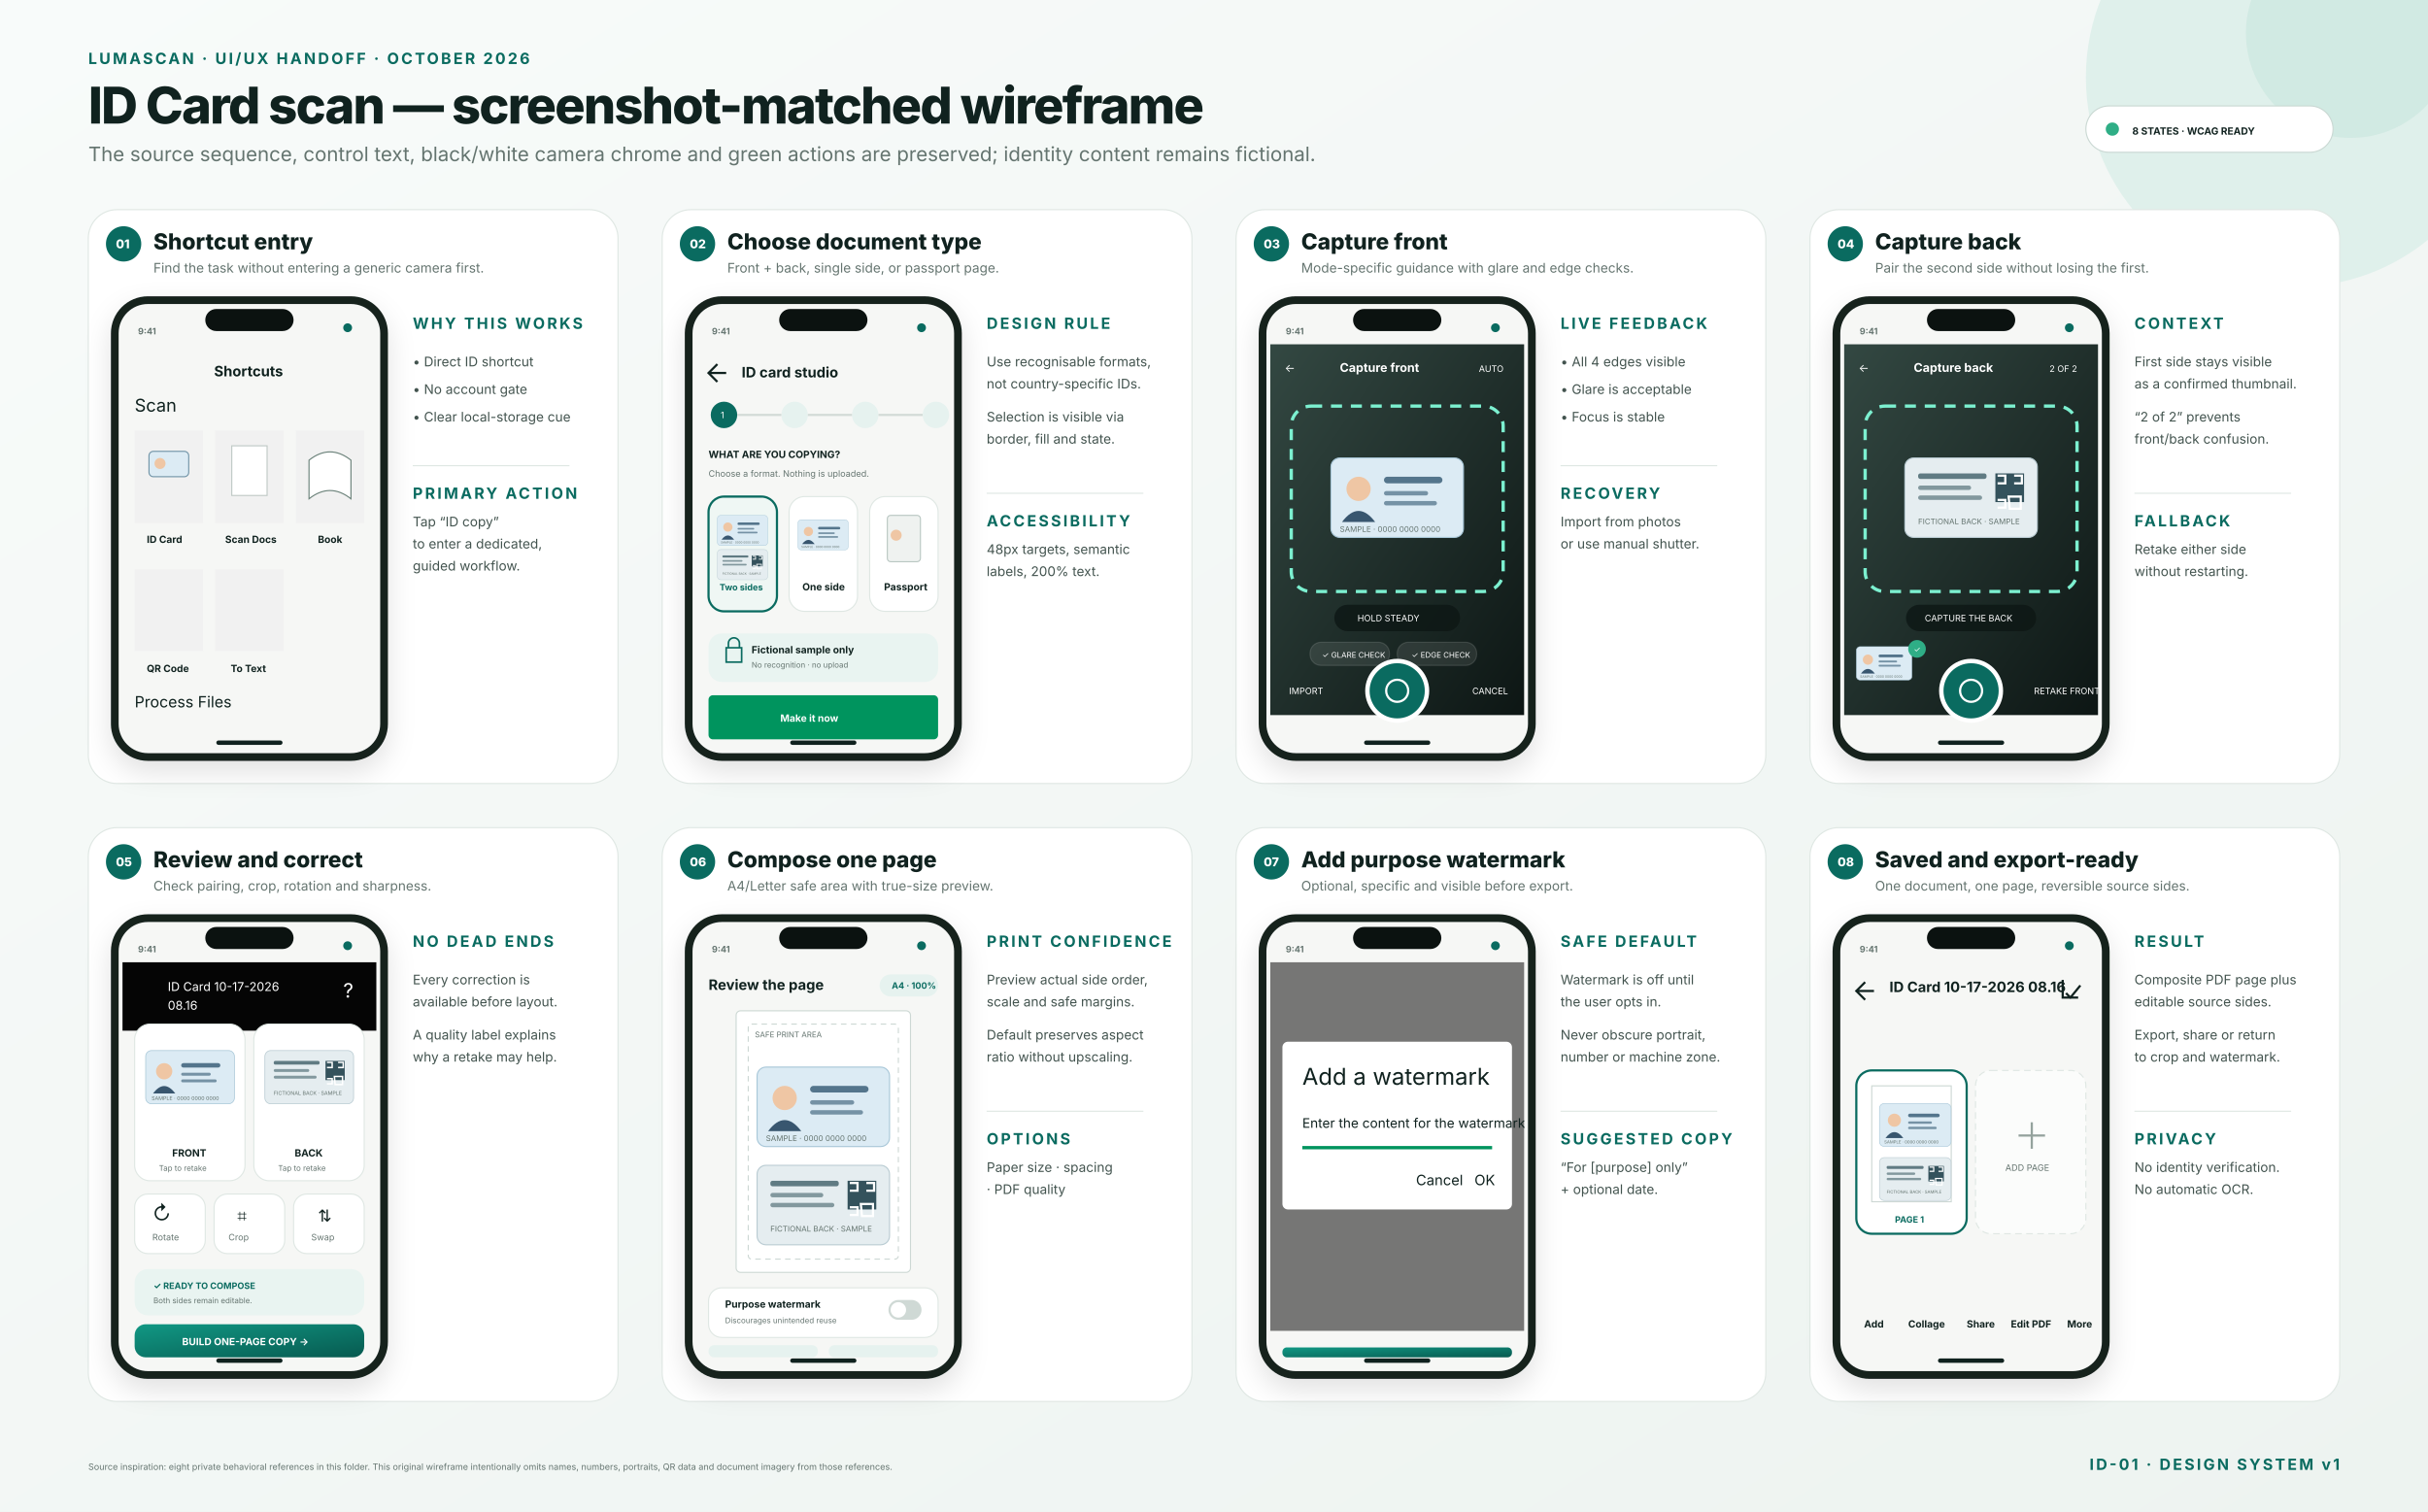
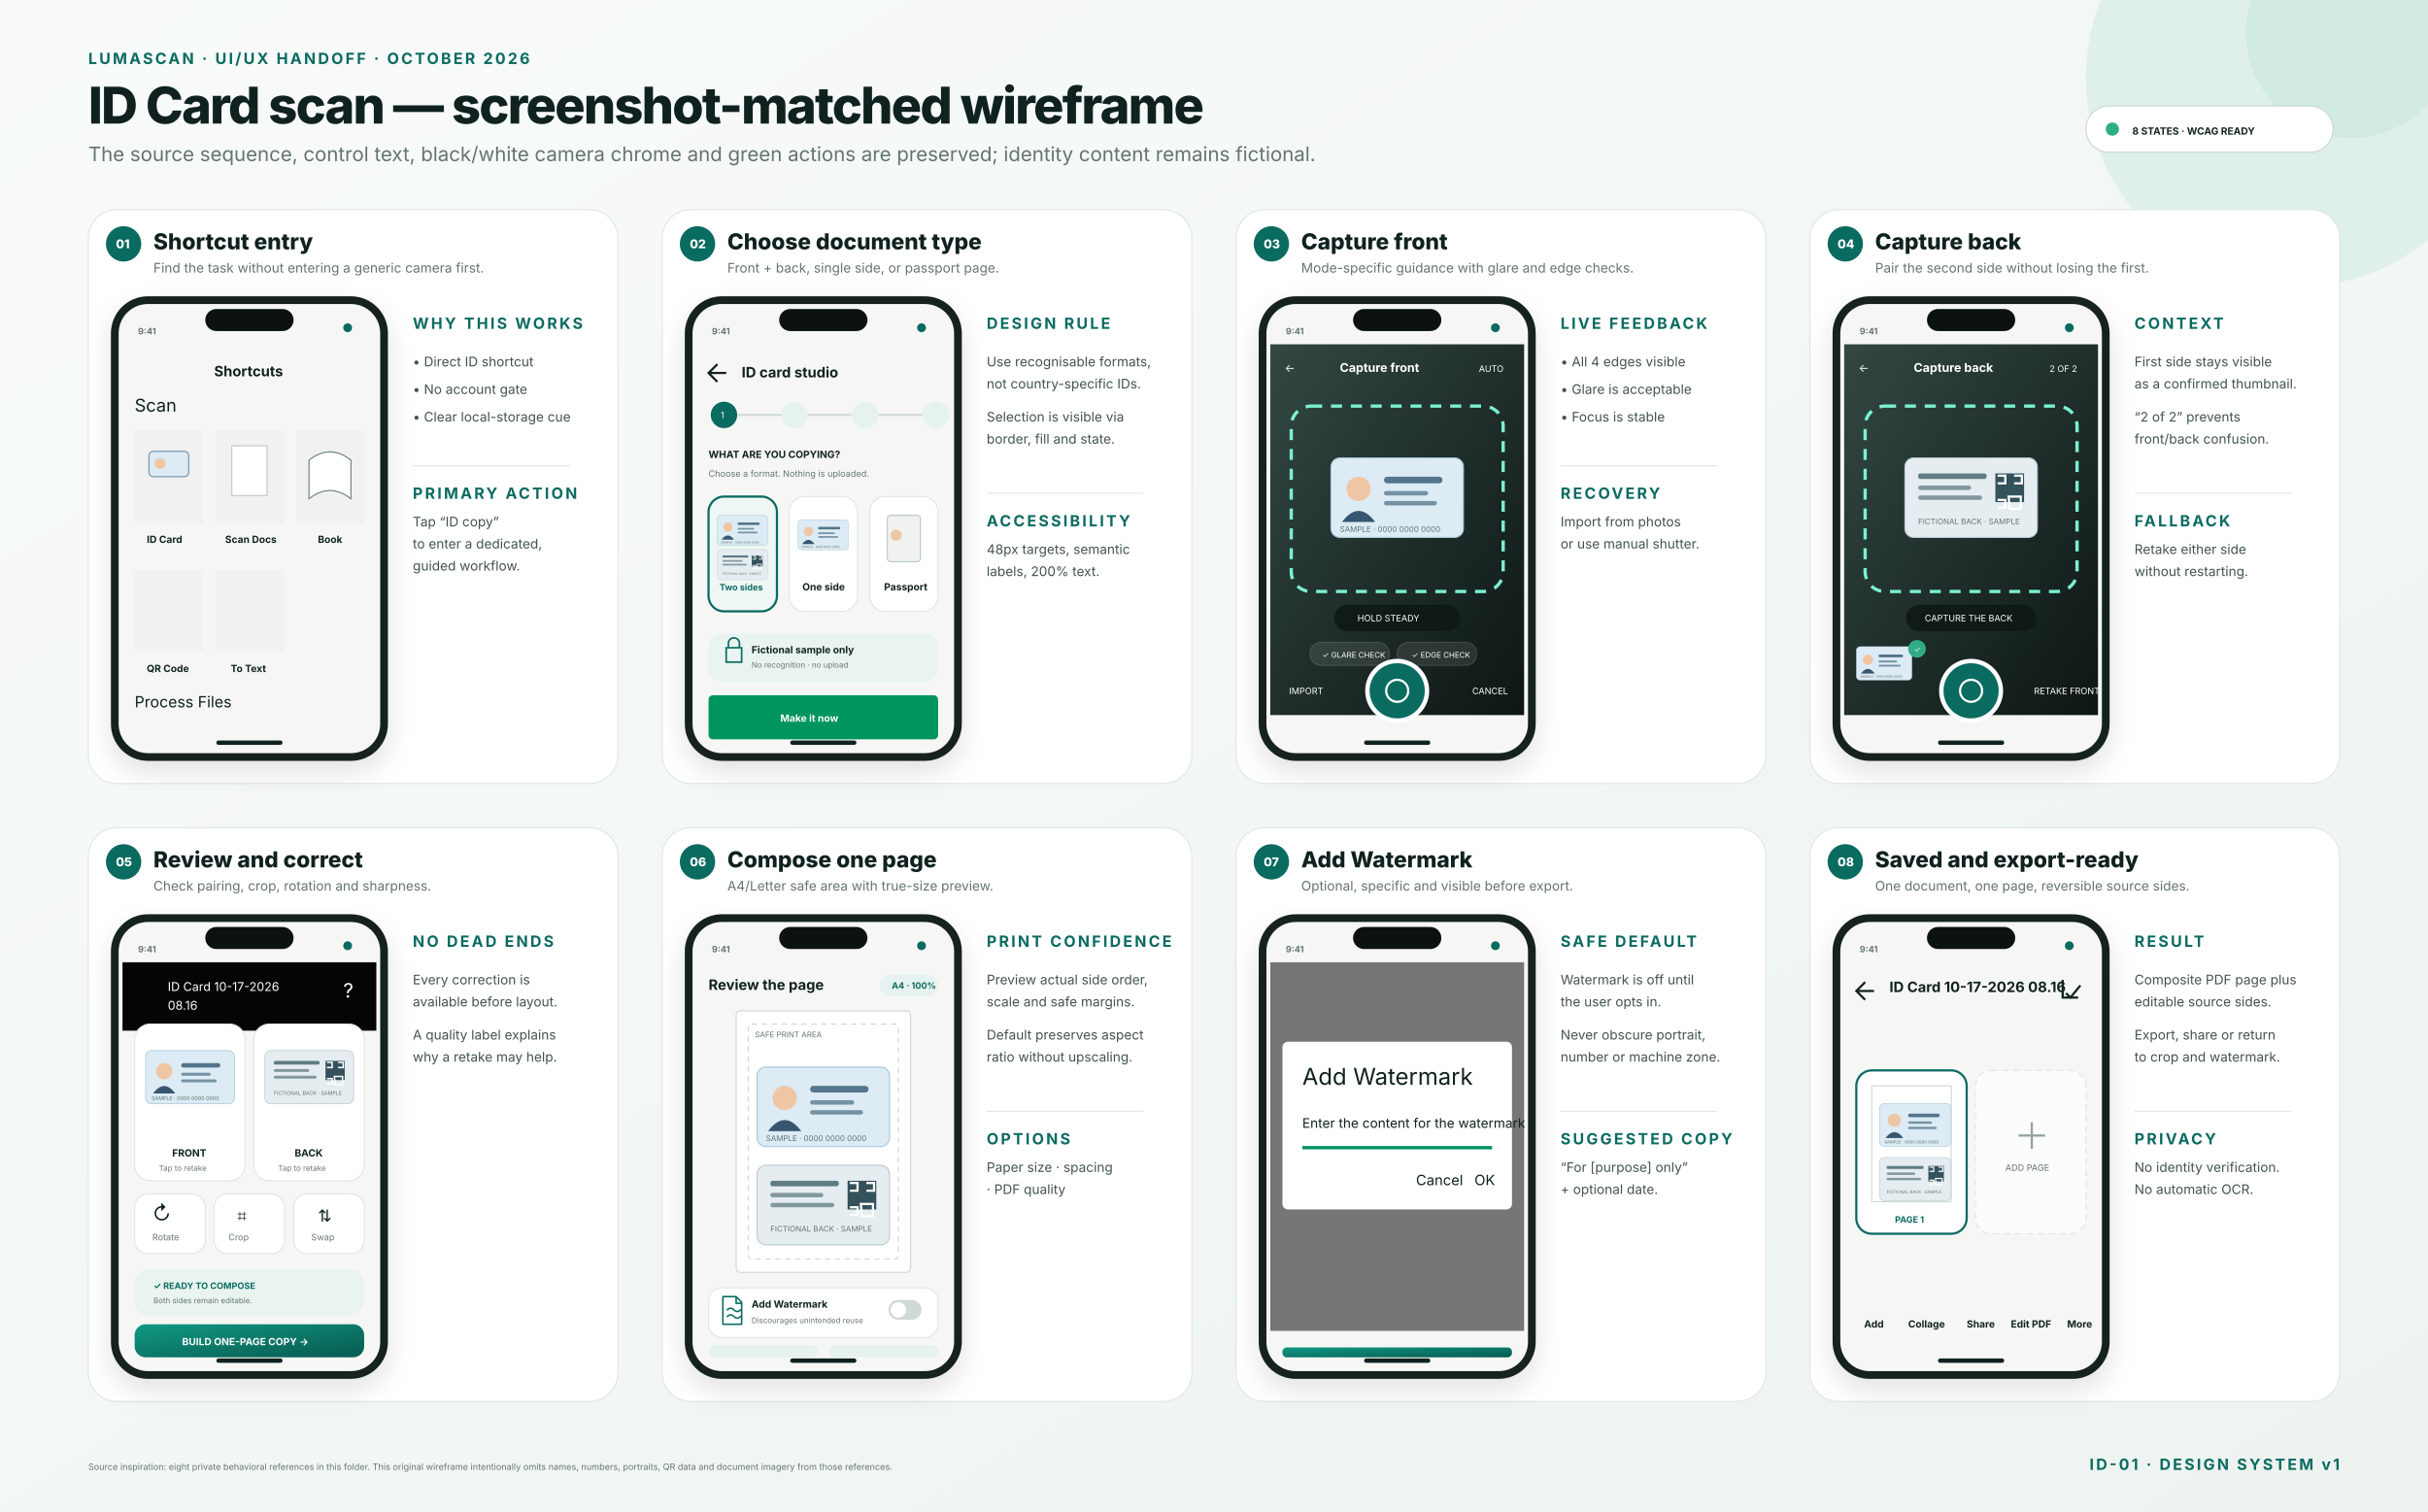
<svg xmlns="http://www.w3.org/2000/svg" width="2200" height="1370" viewBox="0 0 2200 1370" role="img" aria-labelledby="title desc">
  <defs>
    <linearGradient id="board" x1="0" y1="0" x2="1" y2="1">
      <stop stop-color="#f8fbfa" />
      <stop offset="1" stop-color="#edf3f0" />
    </linearGradient>
    <linearGradient id="brand" x1="0" y1="0" x2="1" y2="1">
      <stop stop-color="#119884" />
      <stop offset="1" stop-color="#075a50" />
    </linearGradient>
    <linearGradient id="camera" x1="0" y1="0" x2="1" y2="1">
      <stop stop-color="#334842" />
      <stop offset="1" stop-color="#0d1614" />
    </linearGradient>
    <filter id="shadow" x="-20%" y="-20%" width="140%" height="150%">
      <feDropShadow dx="0" dy="10" stdDeviation="12" flood-color="#10221f" flood-opacity=".12" />
    </filter>
    <style>
      text{font-family:Inter,'Segoe UI',Arial,sans-serif;fill:#10221f}.kicker{font-size:14px;font-weight:700;letter-spacing:2px;fill:#0a6b60}.board-title{font-size:46px;font-weight:800;letter-spacing:-1.5px}.board-sub{font-size:18px;fill:#64746f}.panel-title{font-size:20px;font-weight:800}.panel-sub{font-size:12px;fill:#64746f}.phone-title{font-size:13px;font-weight:700}.tiny{font-size:8px;fill:#64746f}.micro{font-size:7px;fill:#64746f}.label{font-size:9px;font-weight:700}.white{fill:#fff}.muted{fill:#94a29d}.note{font-size:12px;fill:#42534e}.number{font-size:11px;font-weight:800;fill:#fff}.btn-label{font-size:9px;font-weight:700;fill:#fff}.outline-label{font-size:8px;font-weight:700;fill:#0a6b60}
    </style>
    <g id="sample-front">
      <rect width="120" height="72" rx="8" fill="#dcebf4" stroke="#a8c7d8" />
      <circle cx="25" cy="28" r="11" fill="#efc6a4" />
      <path d="M10 58q15-20 30 0" fill="#38566f" />
      <rect x="48" y="17" width="53" height="6" rx="3" fill="#54758c" />
      <rect x="48" y="30" width="40" height="4" rx="2" fill="#7592a5" />
      <rect x="48" y="39" width="48" height="4" rx="2" fill="#7592a5" />
      <text x="8" y="67" class="micro">SAMPLE · 0000 0000 0000</text>
    </g>
    <g id="sample-back">
      <rect width="120" height="72" rx="8" fill="#e5edf0" stroke="#b9cbd2" />
      <rect x="12" y="14" width="62" height="5" rx="2" fill="#607b83" />
      <rect x="12" y="25" width="48" height="4" rx="2" fill="#82989e" />
      <rect x="12" y="34" width="58" height="4" rx="2" fill="#82989e" />
      <rect x="82" y="14" width="26" height="26" fill="#34525c" />
      <path d="M84 16h7v7h-7m15-7h7v7h-7m-15 15h7v7h-7m10-10h11v11H95z" fill="none" stroke="#fff" stroke-width="2" />
      <text x="12" y="60" class="micro">FICTIONAL BACK · SAMPLE</text>
    </g>
    <g id="phone-shell">
      <rect width="244" height="414" rx="30" fill="#f6f7f5" stroke="#17231f" stroke-width="7" filter="url(#shadow)" />
      <rect x="82" y="8" width="80" height="20" rx="10" fill="#0b1210" />
      <text x="21" y="31" class="tiny" font-weight="700">9:41</text>
      <circle cx="211" cy="25" r="4" fill="#0a6b60" />
      <rect x="92" y="399" width="60" height="4" rx="2" fill="#10221f" />
    </g>
  </defs>
  <rect width="2200" height="1370" fill="url(#board)" />
  <circle cx="2080" cy="70" r="190" fill="#dff0eb" />
  <circle cx="2130" cy="30" r="95" fill="#cce7df" opacity=".7" />
  <text x="80" y="58" class="kicker">LUMASCAN · UI/UX HANDOFF · OCTOBER 2026</text>
  <text x="80" y="112" class="board-title">ID Card scan — screenshot-matched wireframe</text>
  <text x="80" y="146" class="board-sub">The source sequence, control text, black/white camera chrome and green actions are preserved; identity content remains fictional.</text>
  <g transform="translate(1890 96)">
    <rect width="224" height="42" rx="21" fill="#fff" stroke="#cad8d3" />
    <circle cx="24" cy="21" r="6" fill="#2fae86" />
    <text x="42" y="26" class="label">8 STATES · WCAG READY</text>
  </g>
  <g transform="translate(80 190)">
    <rect width="480" height="520" rx="26" fill="#fff" stroke="#dfe7e3" />
    <circle cx="32" cy="31" r="16" fill="#0a6b60" />
    <text x="25" y="35" class="number">01</text>
    <text x="59" y="36" class="panel-title">Shortcut entry</text>
    <text x="59" y="57" class="panel-sub">Find the task without entering a generic camera first.</text>
    <g transform="translate(24 82)">
      <use href="#phone-shell" />
      <text x="90" y="69" class="phone-title" font-size="18">Shortcuts</text>
      <text x="18" y="101" font-size="16">Scan</text>
      <rect x="18" y="118" width="62" height="84" fill="#f1f1f1" />
      <rect x="31" y="137" width="36" height="23" rx="4" fill="#dcebf4" stroke="#7194a7" />
      <circle cx="41" cy="148" r="5" fill="#efc6a4" />
      <text x="29" y="220" class="label">ID Card</text>
      <rect x="91" y="118" width="62" height="84" fill="#f1f1f1" />
      <rect x="106" y="132" width="32" height="45" fill="#fff" stroke="#bfc9c5" />
      <text x="100" y="220" class="label">Scan Docs</text>
      <rect x="164" y="118" width="62" height="84" fill="#f1f1f1" />
      <path d="M176 145q19-15 38 0v35q-19-15-38 0z" fill="#fff" stroke="#6a8179" />
      <text x="184" y="220" class="label">Book</text>
      <rect x="18" y="244" width="62" height="74" fill="#f1f1f1" />
      <text x="29" y="337" class="label">QR Code</text>
      <rect x="91" y="244" width="62" height="74" fill="#f1f1f1" />
      <text x="105" y="337" class="label">To Text</text>
      <text x="18" y="369" font-size="14">Process Files</text>
    </g>
    <g transform="translate(294 108)">
      <text class="kicker" font-size="11">WHY THIS WORKS</text>
      <text y="34" class="note">
        <tspan x="0" dy="0">• Direct ID shortcut</tspan>
        <tspan x="0" dy="25">• No account gate</tspan>
        <tspan x="0" dy="25">• Clear local-storage cue</tspan>
      </text>
      <path d="M0 124h142" stroke="#dfe7e3" />
      <text y="154" class="kicker" font-size="11">PRIMARY ACTION</text>
      <text y="179" class="note">
        <tspan x="0">Tap “ID copy”</tspan>
        <tspan x="0" dy="20">to enter a dedicated,</tspan>
        <tspan x="0" dy="20">guided workflow.</tspan>
      </text>
    </g>
  </g>
  <g transform="translate(600 190)">
    <rect width="480" height="520" rx="26" fill="#fff" stroke="#dfe7e3" />
    <circle cx="32" cy="31" r="16" fill="#0a6b60" />
    <text x="25" y="35" class="number">02</text>
    <text x="59" y="36" class="panel-title">Choose document type</text>
    <text x="59" y="57" class="panel-sub">Front + back, single side, or passport page.</text>
    <g transform="translate(24 82)">
      <use href="#phone-shell" />
      <path d="M26 58l-8 8 8 8M18 66h16" fill="none" stroke="#10221f" stroke-width="2" />
      <text x="48" y="70" class="phone-title">ID card studio</text>
      <g transform="translate(20 92)">
        <circle cx="12" cy="12" r="12" fill="#0a6b60" />
        <circle cx="76" cy="12" r="12" fill="#e6f2ef" />
        <circle cx="140" cy="12" r="12" fill="#e6f2ef" />
        <circle cx="204" cy="12" r="12" fill="#e6f2ef" />
        <path d="M24 12h40M88 12h40M152 12h40" stroke="#d3dbd7" stroke-width="2" />
        <text x="9" y="15" class="white" font-size="8">1</text>
      </g>
      <text x="18" y="143" class="label">WHAT ARE YOU COPYING?</text>
      <text x="18" y="160" class="tiny">Choose a format. Nothing is uploaded.</text>
      <rect x="18" y="178" width="62" height="104" rx="14" fill="#eff7f4" stroke="#0a6b60" stroke-width="2" />
      <use href="#sample-front" transform="translate(26 195) scale(.38)" />
      <use href="#sample-back" transform="translate(26 226) scale(.38)" />
      <text x="28" y="263" class="outline-label">Two sides</text>
      <rect x="91" y="178" width="62" height="104" rx="14" fill="#fff" stroke="#dfe7e3" />
      <use href="#sample-front" transform="translate(99 199) scale(.38)" />
      <text x="103" y="263" class="label">One side</text>
      <rect x="164" y="178" width="62" height="104" rx="14" fill="#fff" stroke="#dfe7e3" />
      <rect x="180" y="195" width="30" height="42" rx="3" fill="#eff2f0" stroke="#b9c7c2" />
      <circle cx="188" cy="213" r="5" fill="#efc6a4" />
      <text x="177" y="263" class="label">Passport</text>
      <rect x="18" y="302" width="208" height="44" rx="12" fill="#e9f4f1" />
      <path d="M36 315v-4a5 5 0 0110 0v4m-12 0h14v13H34z" fill="none" stroke="#0a6b60" stroke-width="1.5" />
      <text x="57" y="320" class="label" fill="#0a6b60">Fictional sample only</text>
      <text x="57" y="333" class="micro">No recognition · no upload</text>
      <rect x="18" y="358" width="208" height="40" rx="4" fill="#00945e" />
      <text x="83" y="382" class="btn-label" font-size="13">Make it now</text>
    </g>
    <g transform="translate(294 108)">
      <text class="kicker" font-size="11">DESIGN RULE</text>
      <text y="34" class="note">
        <tspan x="0">Use recognisable formats,</tspan>
        <tspan x="0" dy="20">not country-specific IDs.</tspan>
        <tspan x="0" dy="30">Selection is visible via</tspan>
        <tspan x="0" dy="20">border, fill and state.</tspan>
      </text>
      <path d="M0 149h142" stroke="#dfe7e3" />
      <text y="179" class="kicker" font-size="11">ACCESSIBILITY</text>
      <text y="204" class="note">
        <tspan x="0">48px targets, semantic</tspan>
        <tspan x="0" dy="20">labels, 200% text.</tspan>
      </text>
    </g>
  </g>
  <g transform="translate(1120 190)">
    <rect width="480" height="520" rx="26" fill="#fff" stroke="#dfe7e3" />
    <circle cx="32" cy="31" r="16" fill="#0a6b60" />
    <text x="25" y="35" class="number">03</text>
    <text x="59" y="36" class="panel-title">Capture front</text>
    <text x="59" y="57" class="panel-sub">Mode-specific guidance with glare and edge checks.</text>
    <g transform="translate(24 82)">
      <use href="#phone-shell" />
      <rect x="7" y="40" width="230" height="336" rx="0" fill="url(#camera)" />
      <text x="20" y="65" class="white" font-size="10">←</text>
      <text x="70" y="65" class="white" font-size="11" font-weight="700">Capture front</text>
      <text x="196" y="65" class="white" font-size="8">AUTO</text>
      <rect x="26" y="96" width="192" height="168" rx="18" fill="none" stroke="#7cf0d0" stroke-width="3" stroke-dasharray="10 8" />
      <use href="#sample-front" transform="translate(62 143)" />
      <rect x="65" y="276" width="114" height="24" rx="12" fill="#0d1614" opacity=".8" />
      <text x="86" y="291" class="white" font-size="8">HOLD STEADY</text>
      <rect x="43" y="310" width="72" height="21" rx="10" fill="#ffffff18" stroke="#ffffff20" />
      <text x="54" y="324" class="white" font-size="7">✓ GLARE CHECK</text>
      <rect x="122" y="310" width="72" height="21" rx="10" fill="#ffffff18" stroke="#ffffff20" />
      <text x="135" y="324" class="white" font-size="7">✓ EDGE CHECK</text>
      <circle cx="122" cy="354" r="27" fill="#0a6b60" stroke="#fff" stroke-width="4" />
      <circle cx="122" cy="354" r="10" fill="none" stroke="#fff" stroke-width="2" />
      <text x="24" y="357" class="white" font-size="8">IMPORT</text>
      <text x="190" y="357" class="white" font-size="8">CANCEL</text>
    </g>
    <g transform="translate(294 108)">
      <text class="kicker" font-size="11">LIVE FEEDBACK</text>
      <text y="34" class="note">
        <tspan x="0">• All 4 edges visible</tspan>
        <tspan x="0" dy="25">• Glare is acceptable</tspan>
        <tspan x="0" dy="25">• Focus is stable</tspan>
      </text>
      <path d="M0 124h142" stroke="#dfe7e3" />
      <text y="154" class="kicker" font-size="11">RECOVERY</text>
      <text y="179" class="note">
        <tspan x="0">Import from photos</tspan>
        <tspan x="0" dy="20">or use manual shutter.</tspan>
      </text>
    </g>
  </g>
  <g transform="translate(1640 190)">
    <rect width="480" height="520" rx="26" fill="#fff" stroke="#dfe7e3" />
    <circle cx="32" cy="31" r="16" fill="#0a6b60" />
    <text x="25" y="35" class="number">04</text>
    <text x="59" y="36" class="panel-title">Capture back</text>
    <text x="59" y="57" class="panel-sub">Pair the second side without losing the first.</text>
    <g transform="translate(24 82)">
      <use href="#phone-shell" />
      <rect x="7" y="40" width="230" height="336" fill="url(#camera)" />
      <text x="20" y="65" class="white" font-size="10">←</text>
      <text x="70" y="65" class="white" font-size="11" font-weight="700">Capture back</text>
      <text x="193" y="65" class="white" font-size="8">2 OF 2</text>
      <rect x="26" y="96" width="192" height="168" rx="18" fill="none" stroke="#7cf0d0" stroke-width="3" stroke-dasharray="10 8" />
      <use href="#sample-back" transform="translate(62 143)" />
      <rect x="63" y="276" width="118" height="24" rx="12" fill="#0d1614" opacity=".8" />
      <text x="80" y="291" class="white" font-size="8">CAPTURE THE BACK</text>
      <g transform="translate(18 314)">
        <use href="#sample-front" transform="scale(.42)" />
        <circle cx="55" cy="2" r="8" fill="#2fae86" />
        <text x="52" y="5" class="white" font-size="7">✓</text>
      </g>
      <circle cx="122" cy="354" r="27" fill="#0a6b60" stroke="#fff" stroke-width="4" />
      <circle cx="122" cy="354" r="10" fill="none" stroke="#fff" stroke-width="2" />
      <text x="179" y="357" class="white" font-size="8">RETAKE FRONT</text>
    </g>
    <g transform="translate(294 108)">
      <text class="kicker" font-size="11">CONTEXT</text>
      <text y="34" class="note">
        <tspan x="0">First side stays visible</tspan>
        <tspan x="0" dy="20">as a confirmed thumbnail.</tspan>
        <tspan x="0" dy="30">“2 of 2” prevents</tspan>
        <tspan x="0" dy="20">front/back confusion.</tspan>
      </text>
      <path d="M0 149h142" stroke="#dfe7e3" />
      <text y="179" class="kicker" font-size="11">FALLBACK</text>
      <text y="204" class="note">
        <tspan x="0">Retake either side</tspan>
        <tspan x="0" dy="20">without restarting.</tspan>
      </text>
    </g>
  </g>
  <g transform="translate(80 750)">
    <rect width="480" height="520" rx="26" fill="#fff" stroke="#dfe7e3" />
    <circle cx="32" cy="31" r="16" fill="#0a6b60" />
    <text x="25" y="35" class="number">05</text>
    <text x="59" y="36" class="panel-title">Review and correct</text>
    <text x="59" y="57" class="panel-sub">Check pairing, crop, rotation and sharpness.</text>
    <g transform="translate(24 82)">
      <use href="#phone-shell" />
      <rect x="7" y="40" width="230" height="62" fill="#050505" />
      <text x="48" y="66" class="white" font-size="11">ID Card 10-17-2026</text>
      <text x="48" y="83" class="white" font-size="11">08.16</text>
      <text x="207" y="72" class="white" font-size="18">?</text>
      <rect x="18" y="96" width="100" height="142" rx="14" fill="#fff" stroke="#dfe7e3" />
      <use href="#sample-front" transform="translate(28 120) scale(.67)" />
      <text x="52" y="216" class="label">FRONT</text>
      <text x="40" y="229" class="micro">Tap to retake</text>
      <rect x="126" y="96" width="100" height="142" rx="14" fill="#fff" stroke="#dfe7e3" />
      <use href="#sample-back" transform="translate(136 120) scale(.67)" />
      <text x="163" y="216" class="label">BACK</text>
      <text x="148" y="229" class="micro">Tap to retake</text>
      <rect x="18" y="250" width="64" height="54" rx="12" fill="#fff" stroke="#dfe7e3" />
      <text x="34" y="274" font-size="18">↻</text>
      <text x="34" y="292" class="tiny">Rotate</text>
      <rect x="90" y="250" width="64" height="54" rx="12" fill="#fff" stroke="#dfe7e3" />
      <text x="111" y="275" font-size="15">⌗</text>
      <text x="103" y="292" class="tiny">Crop</text>
      <rect x="162" y="250" width="64" height="54" rx="12" fill="#fff" stroke="#dfe7e3" />
      <text x="184" y="275" font-size="15">⇅</text>
      <text x="178" y="292" class="tiny">Swap</text>
      <rect x="18" y="318" width="208" height="42" rx="12" fill="#e9f4f1" />
      <text x="35" y="336" class="outline-label">✓ READY TO COMPOSE</text>
      <text x="35" y="349" class="micro">Both sides remain editable.</text>
      <rect x="18" y="368" width="208" height="30" rx="10" fill="url(#brand)" />
      <text x="61" y="387" class="btn-label">BUILD ONE-PAGE COPY →</text>
    </g>
    <g transform="translate(294 108)">
      <text class="kicker" font-size="11">NO DEAD ENDS</text>
      <text y="34" class="note">
        <tspan x="0">Every correction is</tspan>
        <tspan x="0" dy="20">available before layout.</tspan>
        <tspan x="0" dy="30">A quality label explains</tspan>
        <tspan x="0" dy="20">why a retake may help.</tspan>
      </text>
    </g>
  </g>
  <g transform="translate(600 750)">
    <rect width="480" height="520" rx="26" fill="#fff" stroke="#dfe7e3" />
    <circle cx="32" cy="31" r="16" fill="#0a6b60" />
    <text x="25" y="35" class="number">06</text>
    <text x="59" y="36" class="panel-title">Compose one page</text>
    <text x="59" y="57" class="panel-sub">A4/Letter safe area with true-size preview.</text>
    <g transform="translate(24 82)">
      <use href="#phone-shell" />
      <text x="18" y="65" class="phone-title">Review the page</text>
      <rect x="173" y="51" width="53" height="20" rx="10" fill="#e6f2ef" />
      <text x="184" y="64" class="outline-label">A4 · 100%</text>
      <rect x="43" y="84" width="158" height="237" rx="4" fill="#fff" stroke="#cdd8d4" />
      <rect x="54" y="96" width="136" height="213" rx="3" fill="none" stroke="#cdd8d4" stroke-dasharray="5 4" />
      <text x="60" y="108" class="micro">SAFE PRINT AREA</text>
      <use href="#sample-front" transform="translate(62 135)" />
      <use href="#sample-back" transform="translate(62 224)" />
      <rect x="18" y="335" width="208" height="45" rx="12" fill="#fff" stroke="#dfe7e3" />
-       <text x="33" y="353" class="label">Purpose watermark</text>
-       <text x="33" y="367" class="micro">Discourages unintended reuse</text>
+       <path d="M31 343h12l5 5v20H31zM43 343v6h5M35 355c2-2 4-2 6 0s4 2 6 0M35 361c2-2 4-2 6 0s4 2 6 0" fill="none" stroke="#0a6b60" stroke-width="1.4" stroke-linecap="round" stroke-linejoin="round" />
+       <text x="57" y="353" class="label">Add Watermark</text>
+       <text x="57" y="367" class="micro">Discourages unintended reuse</text>
      <rect x="181" y="346" width="30" height="18" rx="9" fill="#cfd9d5" />
      <circle cx="190" cy="355" r="7" fill="#fff" />
      <rect x="18" y="387" width="99" height="11" rx="5" fill="#e6f2ef" />
      <rect x="127" y="387" width="99" height="11" rx="5" fill="#e6f2ef" />
    </g>
    <g transform="translate(294 108)">
      <text class="kicker" font-size="11">PRINT CONFIDENCE</text>
      <text y="34" class="note">
        <tspan x="0">Preview actual side order,</tspan>
        <tspan x="0" dy="20">scale and safe margins.</tspan>
        <tspan x="0" dy="30">Default preserves aspect</tspan>
        <tspan x="0" dy="20">ratio without upscaling.</tspan>
      </text>
      <path d="M0 149h142" stroke="#dfe7e3" />
      <text y="179" class="kicker" font-size="11">OPTIONS</text>
      <text y="204" class="note">
        <tspan x="0">Paper size · spacing</tspan>
        <tspan x="0" dy="20">· PDF quality</tspan>
      </text>
    </g>
  </g>
  <g transform="translate(1120 750)">
    <rect width="480" height="520" rx="26" fill="#fff" stroke="#dfe7e3" />
    <circle cx="32" cy="31" r="16" fill="#0a6b60" />
    <text x="25" y="35" class="number">07</text>
-     <text x="59" y="36" class="panel-title">Add purpose watermark</text>
+     <text x="59" y="36" class="panel-title">Add Watermark</text>
    <text x="59" y="57" class="panel-sub">Optional, specific and visible before export.</text>
    <g transform="translate(24 82)">
      <use href="#phone-shell" />
      <rect x="7" y="40" width="230" height="334" fill="#000" opacity=".52" />
      <rect x="18" y="112" width="208" height="152" rx="5" fill="#fff" />
-       <text x="36" y="151" font-size="21" fill="#506474">Add a watermark</text>
+       <text x="36" y="151" font-size="21" fill="#506474">Add Watermark</text>
      <text x="36" y="190" font-size="12" fill="#777">Enter the content for the watermark</text>
      <path d="M36 208h172" stroke="#00945e" stroke-width="3" />
      <text x="139" y="242" font-size="13" fill="#00945e">Cancel</text>
      <text x="192" y="242" font-size="13" fill="#00945e">OK</text>
      <rect x="18" y="389" width="208" height="9" rx="4" fill="url(#brand)" />
    </g>
    <g transform="translate(294 108)">
      <text class="kicker" font-size="11">SAFE DEFAULT</text>
      <text y="34" class="note">
        <tspan x="0">Watermark is off until</tspan>
        <tspan x="0" dy="20">the user opts in.</tspan>
        <tspan x="0" dy="30">Never obscure portrait,</tspan>
        <tspan x="0" dy="20">number or machine zone.</tspan>
      </text>
      <path d="M0 149h142" stroke="#dfe7e3" />
      <text y="179" class="kicker" font-size="11">SUGGESTED COPY</text>
      <text y="204" class="note">
        <tspan x="0">“For [purpose] only”</tspan>
        <tspan x="0" dy="20">+ optional date.</tspan>
      </text>
    </g>
  </g>
  <g transform="translate(1640 750)">
    <rect width="480" height="520" rx="26" fill="#fff" stroke="#dfe7e3" />
    <circle cx="32" cy="31" r="16" fill="#0a6b60" />
    <text x="25" y="35" class="number">08</text>
    <text x="59" y="36" class="panel-title">Saved and export-ready</text>
    <text x="59" y="57" class="panel-sub">One document, one page, reversible source sides.</text>
    <g transform="translate(24 82)">
      <use href="#phone-shell" />
      <path d="M26 58l-8 8 8 8M18 66h16" fill="none" stroke="#10221f" stroke-width="2" />
      <text x="48" y="67" class="phone-title">ID Card 10-17-2026 08.16</text>
      <path d="M205 56v16h14M208 68l4 4 9-11" fill="none" stroke="#10221f" stroke-width="2" />
      <rect x="18" y="138" width="100" height="148" rx="14" fill="#fff" stroke="#0a6b60" stroke-width="2" />
      <rect x="32" y="152" width="72" height="105" fill="#fff" stroke="#cdd8d4" />
      <use href="#sample-front" transform="translate(39 168) scale(.54)" />
      <use href="#sample-back" transform="translate(39 217) scale(.54)" />
      <text x="53" y="276" class="outline-label">PAGE 1</text>
      <rect x="126" y="138" width="100" height="148" rx="14" fill="#fbfcfb" stroke="#dfe7e3" stroke-dasharray="6 4" />
      <path d="M165 197h24M177 185v24" stroke="#94a29d" stroke-width="2" />
      <text x="153" y="229" class="tiny">ADD PAGE</text>
      <text x="25" y="371" class="label">Add</text>
      <text x="65" y="371" class="label">Collage</text>
      <text x="118" y="371" class="label">Share</text>
      <text x="158" y="371" class="label">Edit PDF</text>
      <text x="209" y="371" class="label">More</text>
    </g>
    <g transform="translate(294 108)">
      <text class="kicker" font-size="11">RESULT</text>
      <text y="34" class="note">
        <tspan x="0">Composite PDF page plus</tspan>
        <tspan x="0" dy="20">editable source sides.</tspan>
        <tspan x="0" dy="30">Export, share or return</tspan>
        <tspan x="0" dy="20">to crop and watermark.</tspan>
      </text>
      <path d="M0 149h142" stroke="#dfe7e3" />
      <text y="179" class="kicker" font-size="11">PRIVACY</text>
      <text y="204" class="note">
        <tspan x="0">No identity verification.</tspan>
        <tspan x="0" dy="20">No automatic OCR.</tspan>
      </text>
    </g>
  </g>
  <text x="80" y="1332" class="tiny">Source inspiration: eight private behavioral references in this folder. This original wireframe intentionally omits names, numbers, portraits, QR data and document imagery from those references.</text>
  <text x="2120" y="1332" text-anchor="end" class="kicker">ID-01 · DESIGN SYSTEM v1</text>
</svg>
